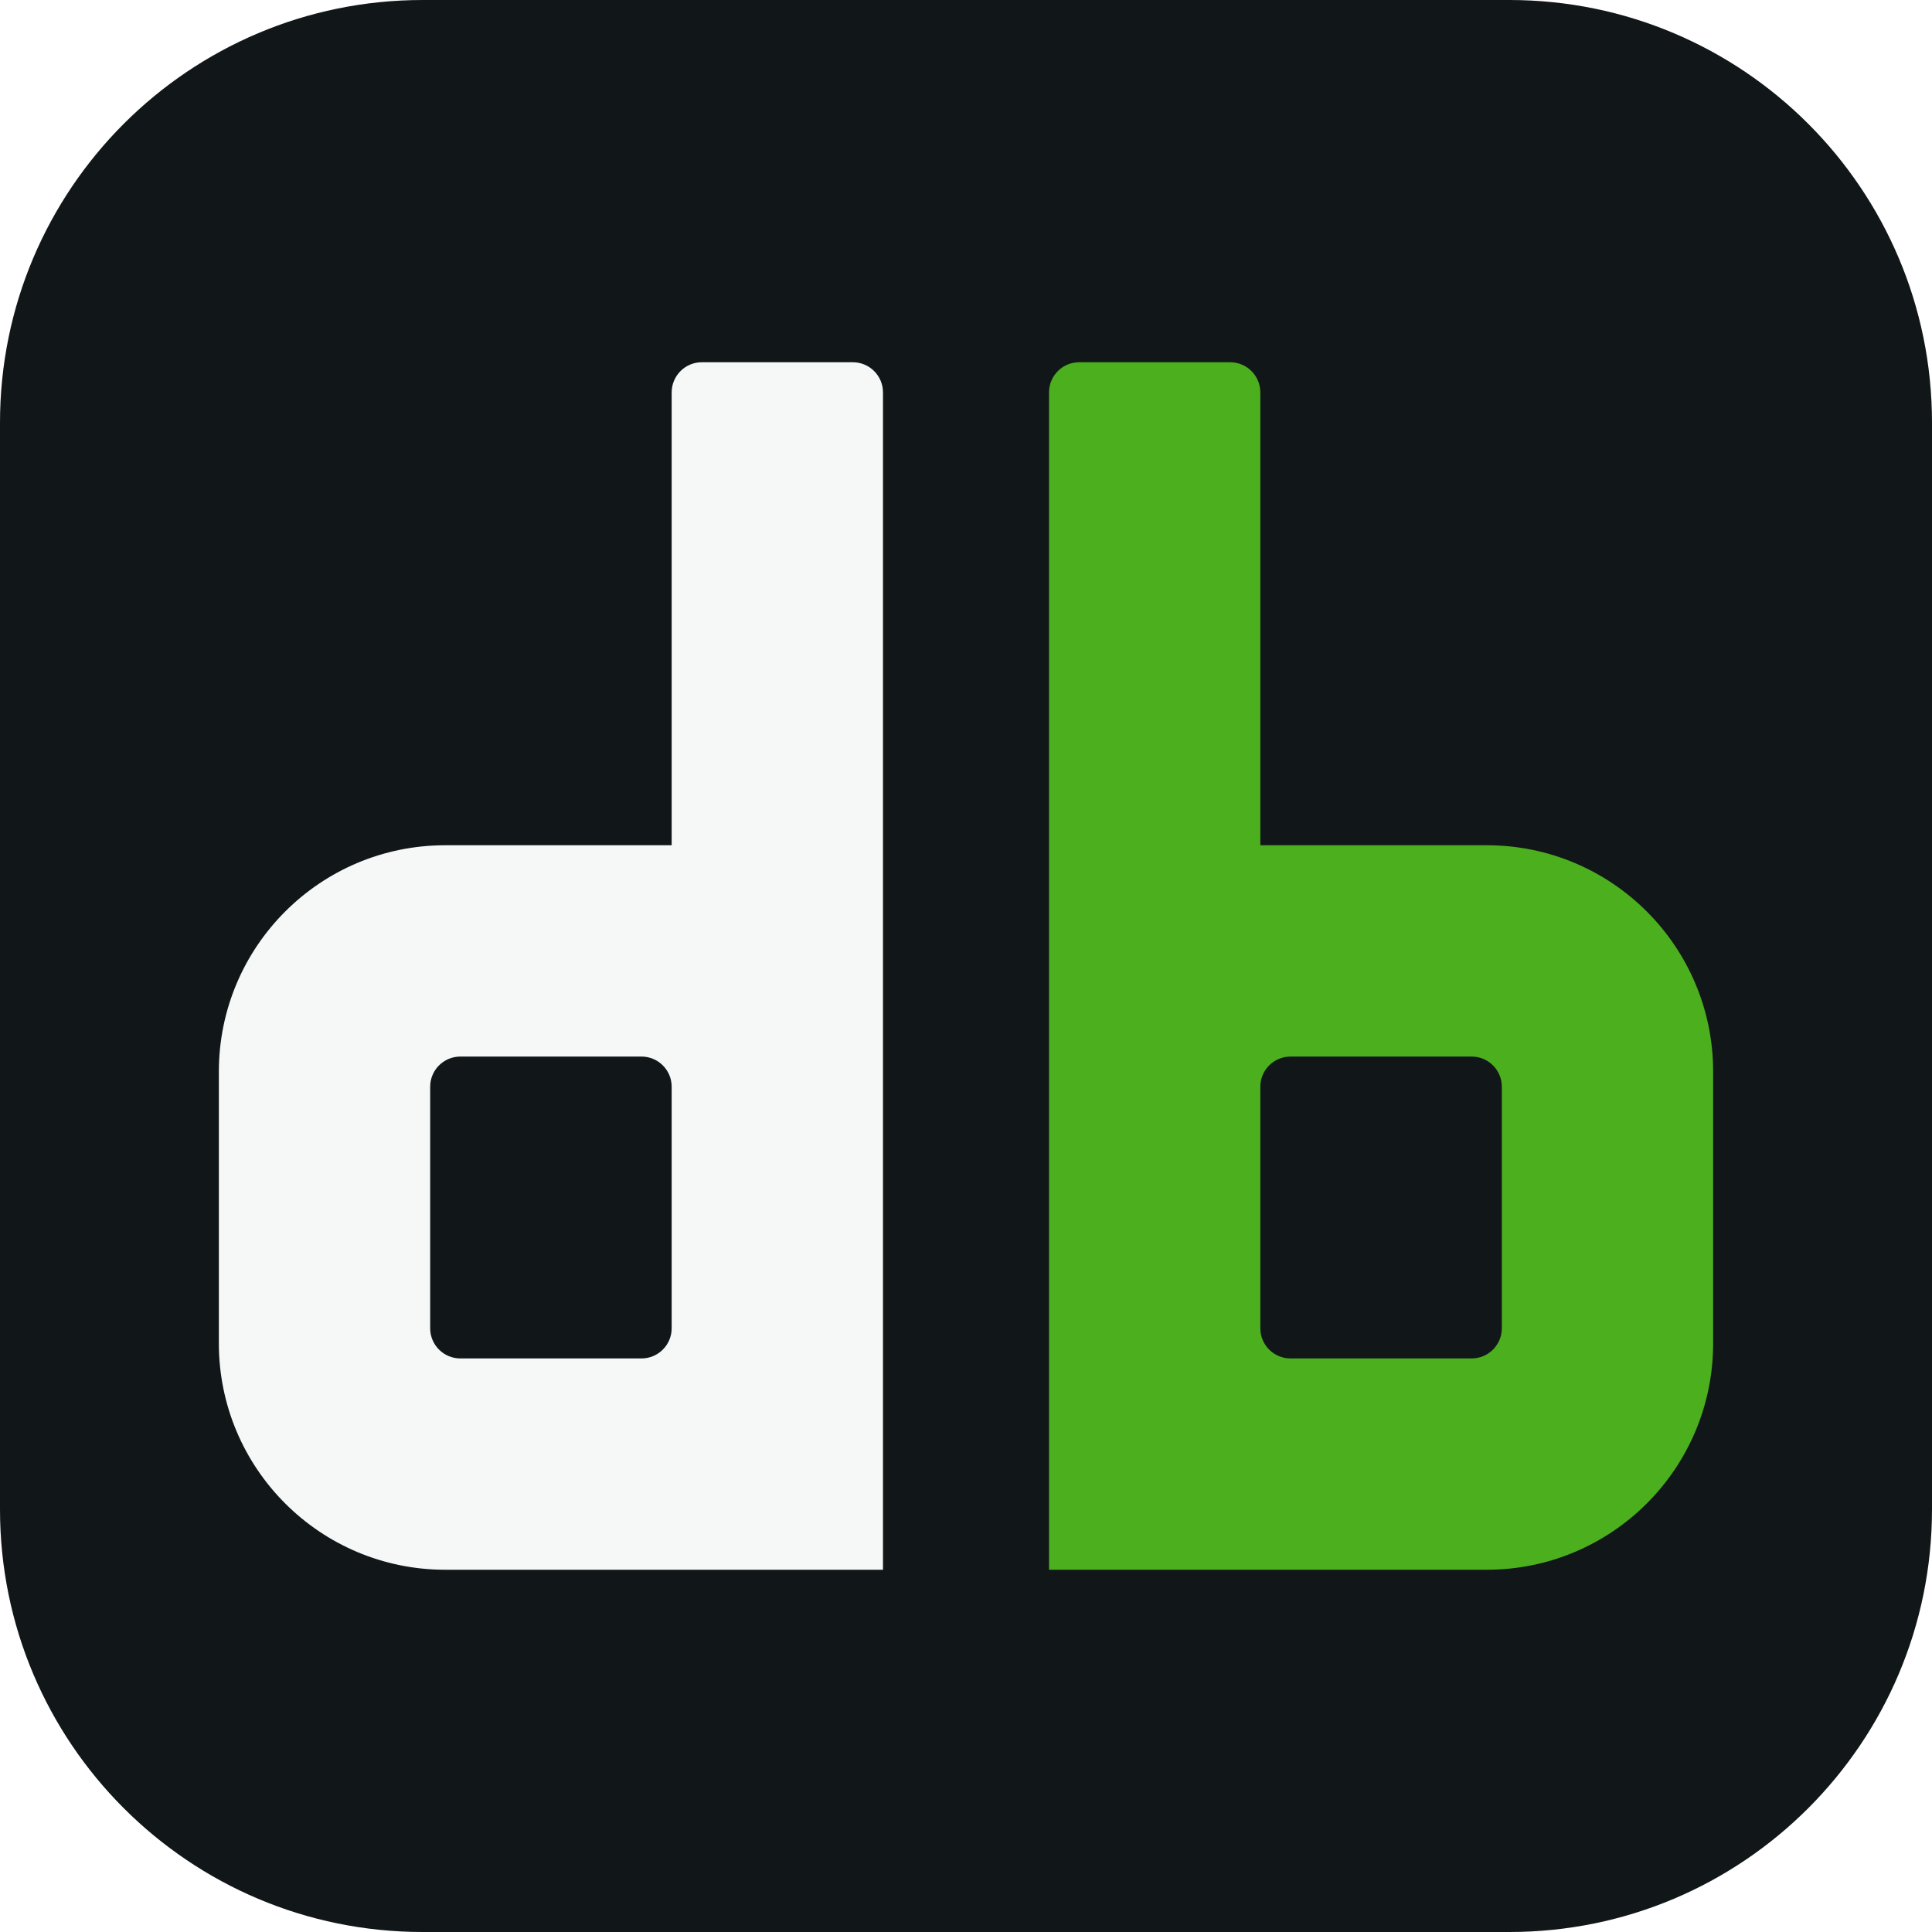
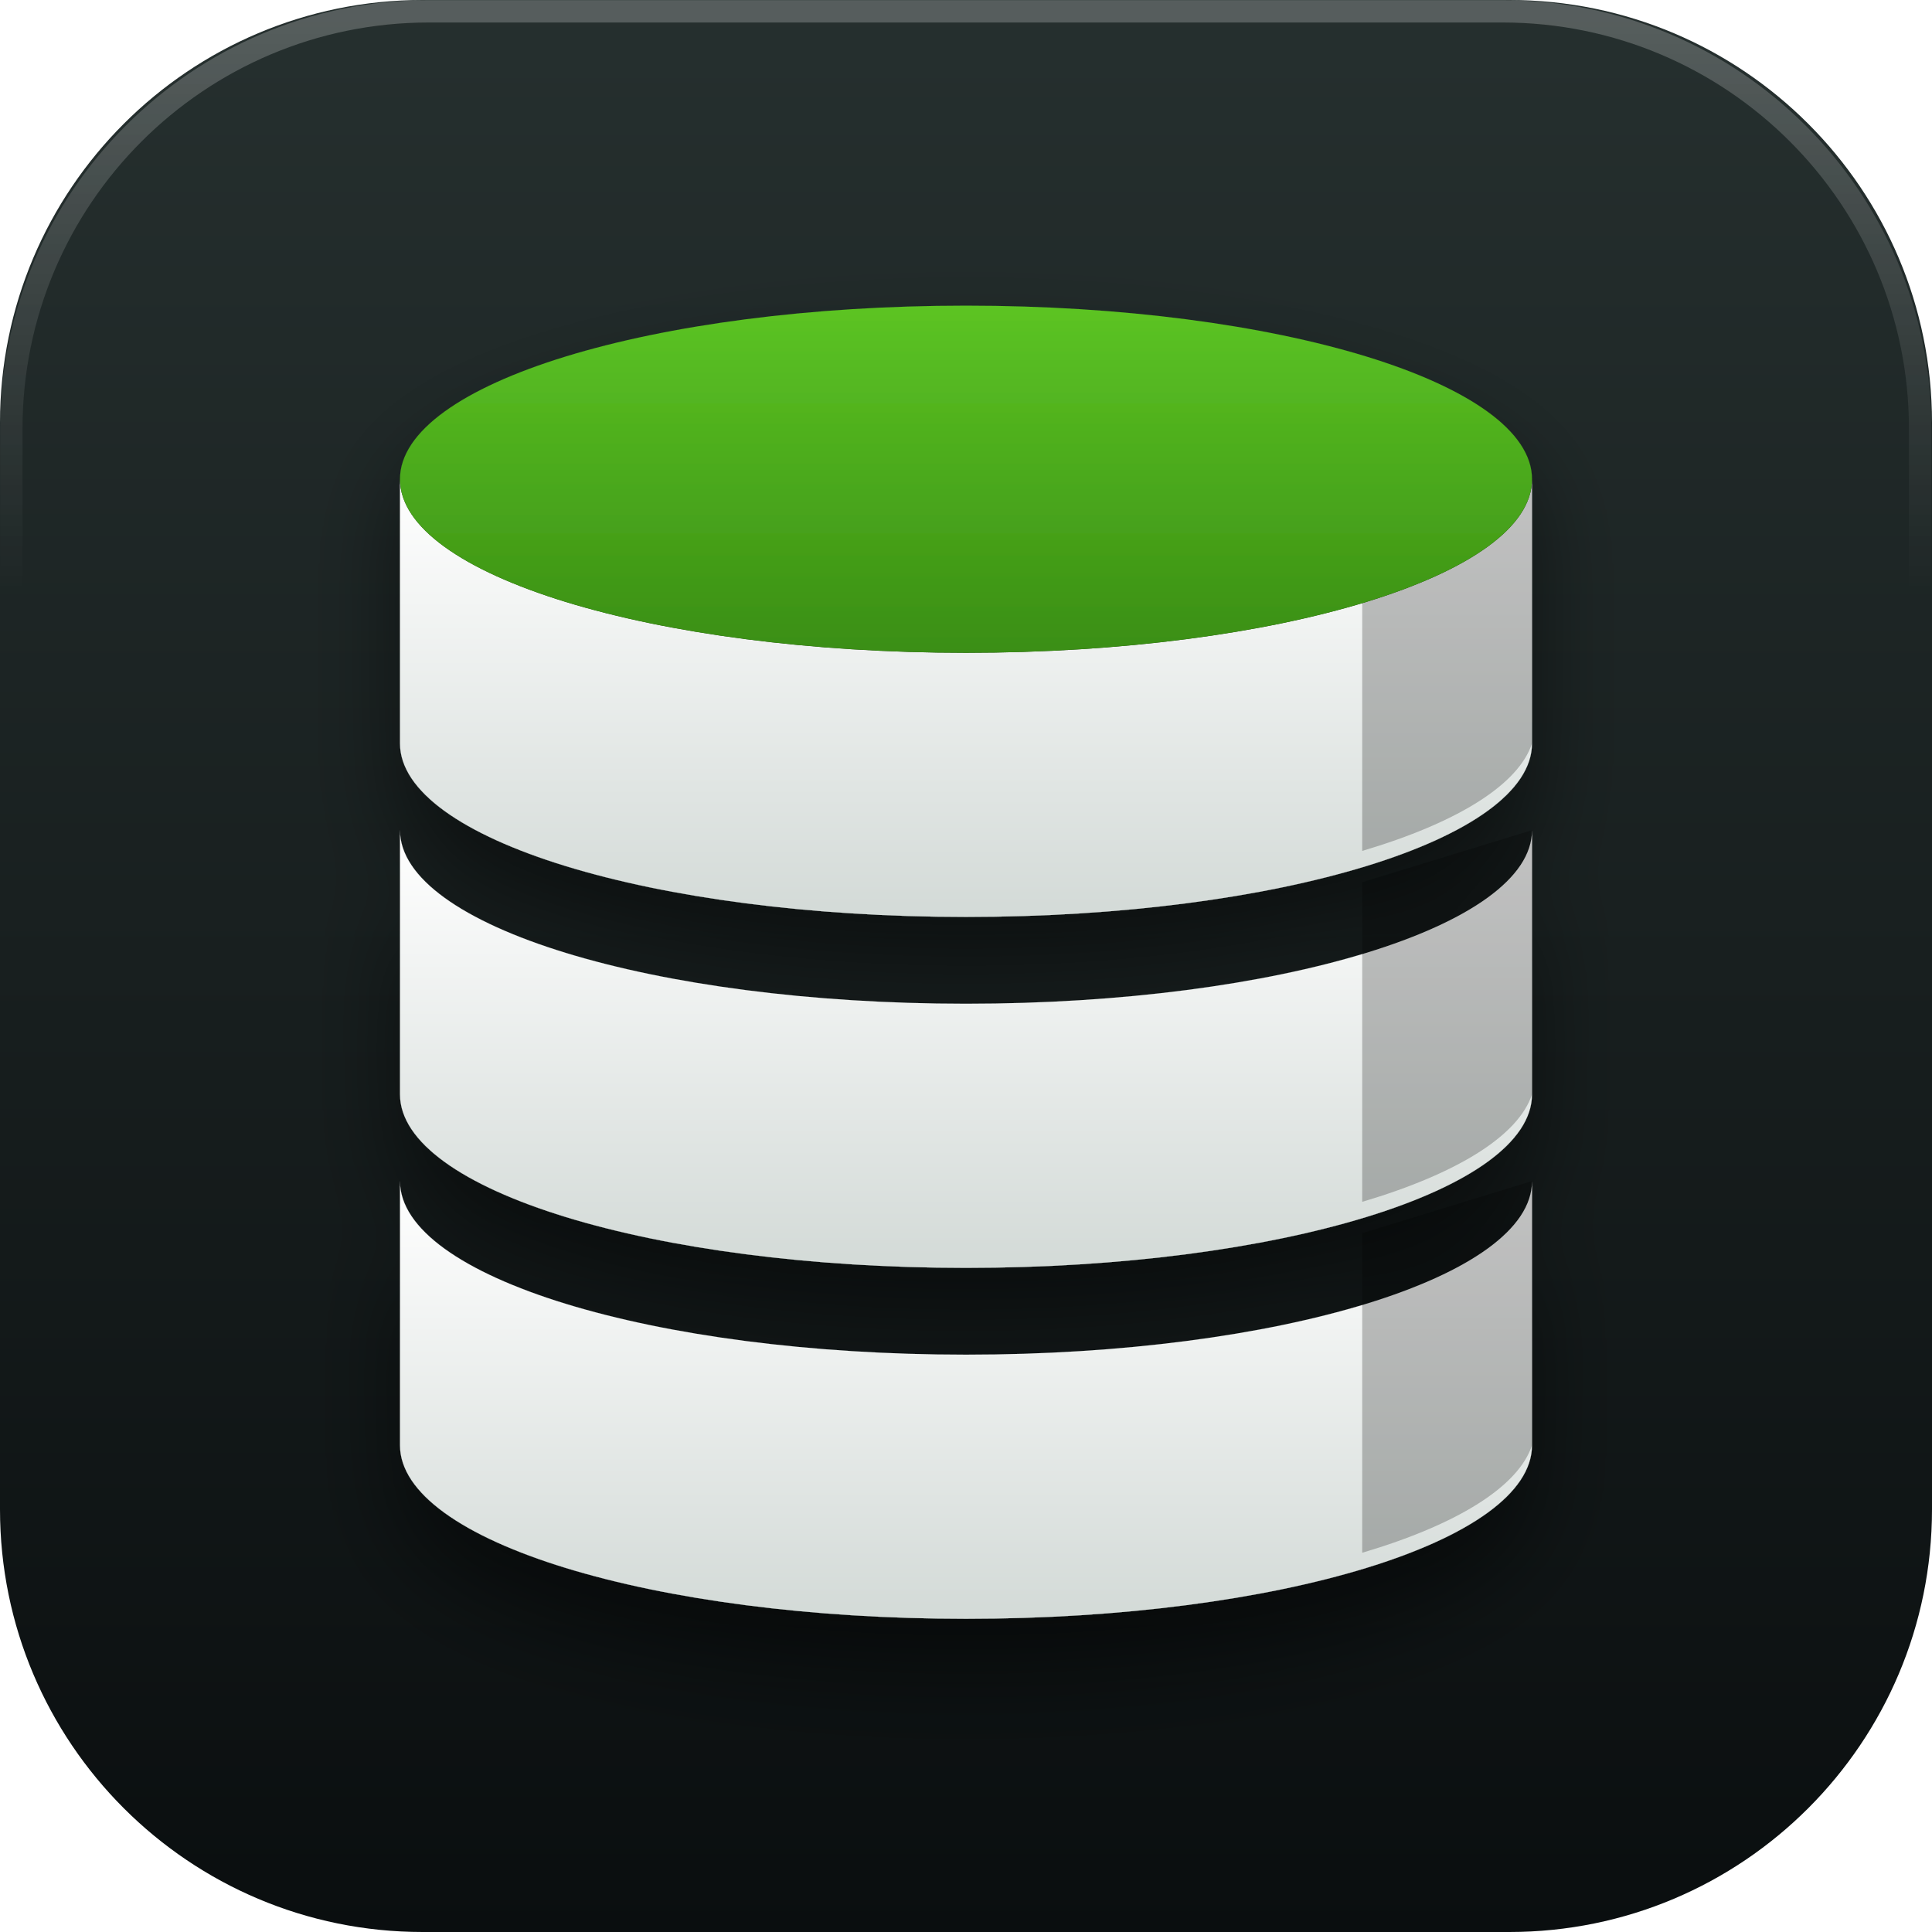
<svg xmlns="http://www.w3.org/2000/svg" viewBox="0 0 512 512" width="512" height="512">
-   <path d="M112 0 L400 0 C461.86 0 512 50.14 512 112 L512 400 C512 461.86 461.86 512 400 512 L112 512 C50.14 512 0 461.86 0 400 L0 112 C0 50.14 50.14 0 112 0 Z" fill="#111719" />
-   <path d="M178 104 C178 99.58 181.58 96 186 96 L226 96 C230.42 96 234 99.58 234 104 L234 416 L118 416 C84.86 416 58 389.14 58 356 L58 284 C58 250.86 84.86 224 118 224 L178 224 Z M122 280 C117.58 280 114 283.58 114 288 L114 352 C114 356.42 117.58 360 122 360 L170 360 C174.42 360 178 356.42 178 352 L178 288 C178 283.58 174.42 280 170 280 Z" fill="#f6f8f7" />
-   <path d="M334 104 C334 99.58 330.42 96 326 96 L286 96 C281.58 96 278 99.58 278 104 L278 416 L394 416 C427.14 416 454 389.14 454 356 L454 284 C454 250.86 427.14 224 394 224 L334 224 Z M342 280 L390 280 C394.42 280 398 283.58 398 288 L398 352 C398 356.42 394.42 360 390 360 L342 360 C337.58 360 334 356.42 334 352 L334 288 C334 283.58 337.58 280 342 280 Z" fill="#4caf1e" />
+   <defs>
+     <linearGradient id="it" x1="0" y1="0" x2="0" y2="1">
+       <stop offset="0" stop-color="#26302F" />
+       <stop offset="1" stop-color="#0A0E0F" />
+     </linearGradient>
+     <linearGradient id="ie" x1="0" y1="0" x2="0" y2="1">
+       <stop offset="0" stop-color="#fff" stop-opacity=".22" />
+       <stop offset=".3" stop-color="#fff" stop-opacity="0" />
+     </linearGradient>
+     <linearGradient id="ip" x1="0" y1="0" x2="0" y2="1">
+       <stop offset="0" stop-color="#FFFFFF" />
+       <stop offset="1" stop-color="#D3DAD7" />
+     </linearGradient>
+     <linearGradient id="ic" x1="0" y1="0" x2="0" y2="1">
+       <stop offset="0" stop-color="#5CC424" />
+       <stop offset="1" stop-color="#3A8E14" />
+     </linearGradient>
+     <filter id="is" x="-20%" y="-20%" width="140%" height="150%">
+       <feDropShadow dx="0" dy="14" stdDeviation="12" flood-color="#000" flood-opacity=".5" />
+     </filter>
+   </defs>
+   <path d="M112 0 L400 0 C461.86 0 512 50.14 512 112 L512 400 C512 461.86 461.86 512 400 512 L112 512 C50.14 512 0 461.86 0 400 L0 112 C0 50.14 50.14 0 112 0 Z" fill="url(#it)" />
+   <path d="M112 0 L400 0 C461.86 0 512 50.14 512 112 L512 400 C512 461.86 461.86 512 400 512 L112 512 C50.14 512 0 461.86 0 400 L0 112 C0 50.14 50.14 0 112 0 Z" fill="none" stroke="url(#ie)" stroke-width="6" transform="translate(3 3) scale(.988)" />
+   <g filter="url(#is)">
+     <path d="M106 127.0 L106 197.0 A150 46 0 0 0 406 197.0 L406 127.0 A150 46 0 0 1 106 127.0 Z" fill="url(#ip)" />
+     <path d="M361.0 140.8 L361.0 225.5 A150 46 0 0 0 406 197.0 L406 127.0 Z" fill="#000" fill-opacity="0.24" />
+     <path d="M106 220.0 L106 290.0 A150 46 0 0 0 406 290.0 L406 220.0 A150 46 0 0 1 106 220.0 Z" fill="url(#ip)" />
+     <path d="M361.0 233.8 L361.0 318.5 A150 46 0 0 0 406 290.0 L406 220.0 Z" fill="#000" fill-opacity="0.24" />
+     <path d="M106 313.0 L106 383.0 A150 46 0 0 0 406 383.0 L406 313.0 A150 46 0 0 1 106 313.0 Z" fill="url(#ip)" />
+     <path d="M361.0 326.8 L361.0 411.5 A150 46 0 0 0 406 383.0 L406 313.0 Z" fill="#000" fill-opacity="0.24" />
+     <ellipse cx="256" cy="127.0" rx="150" ry="46" fill="url(#ic)" />
+   </g>
</svg>
